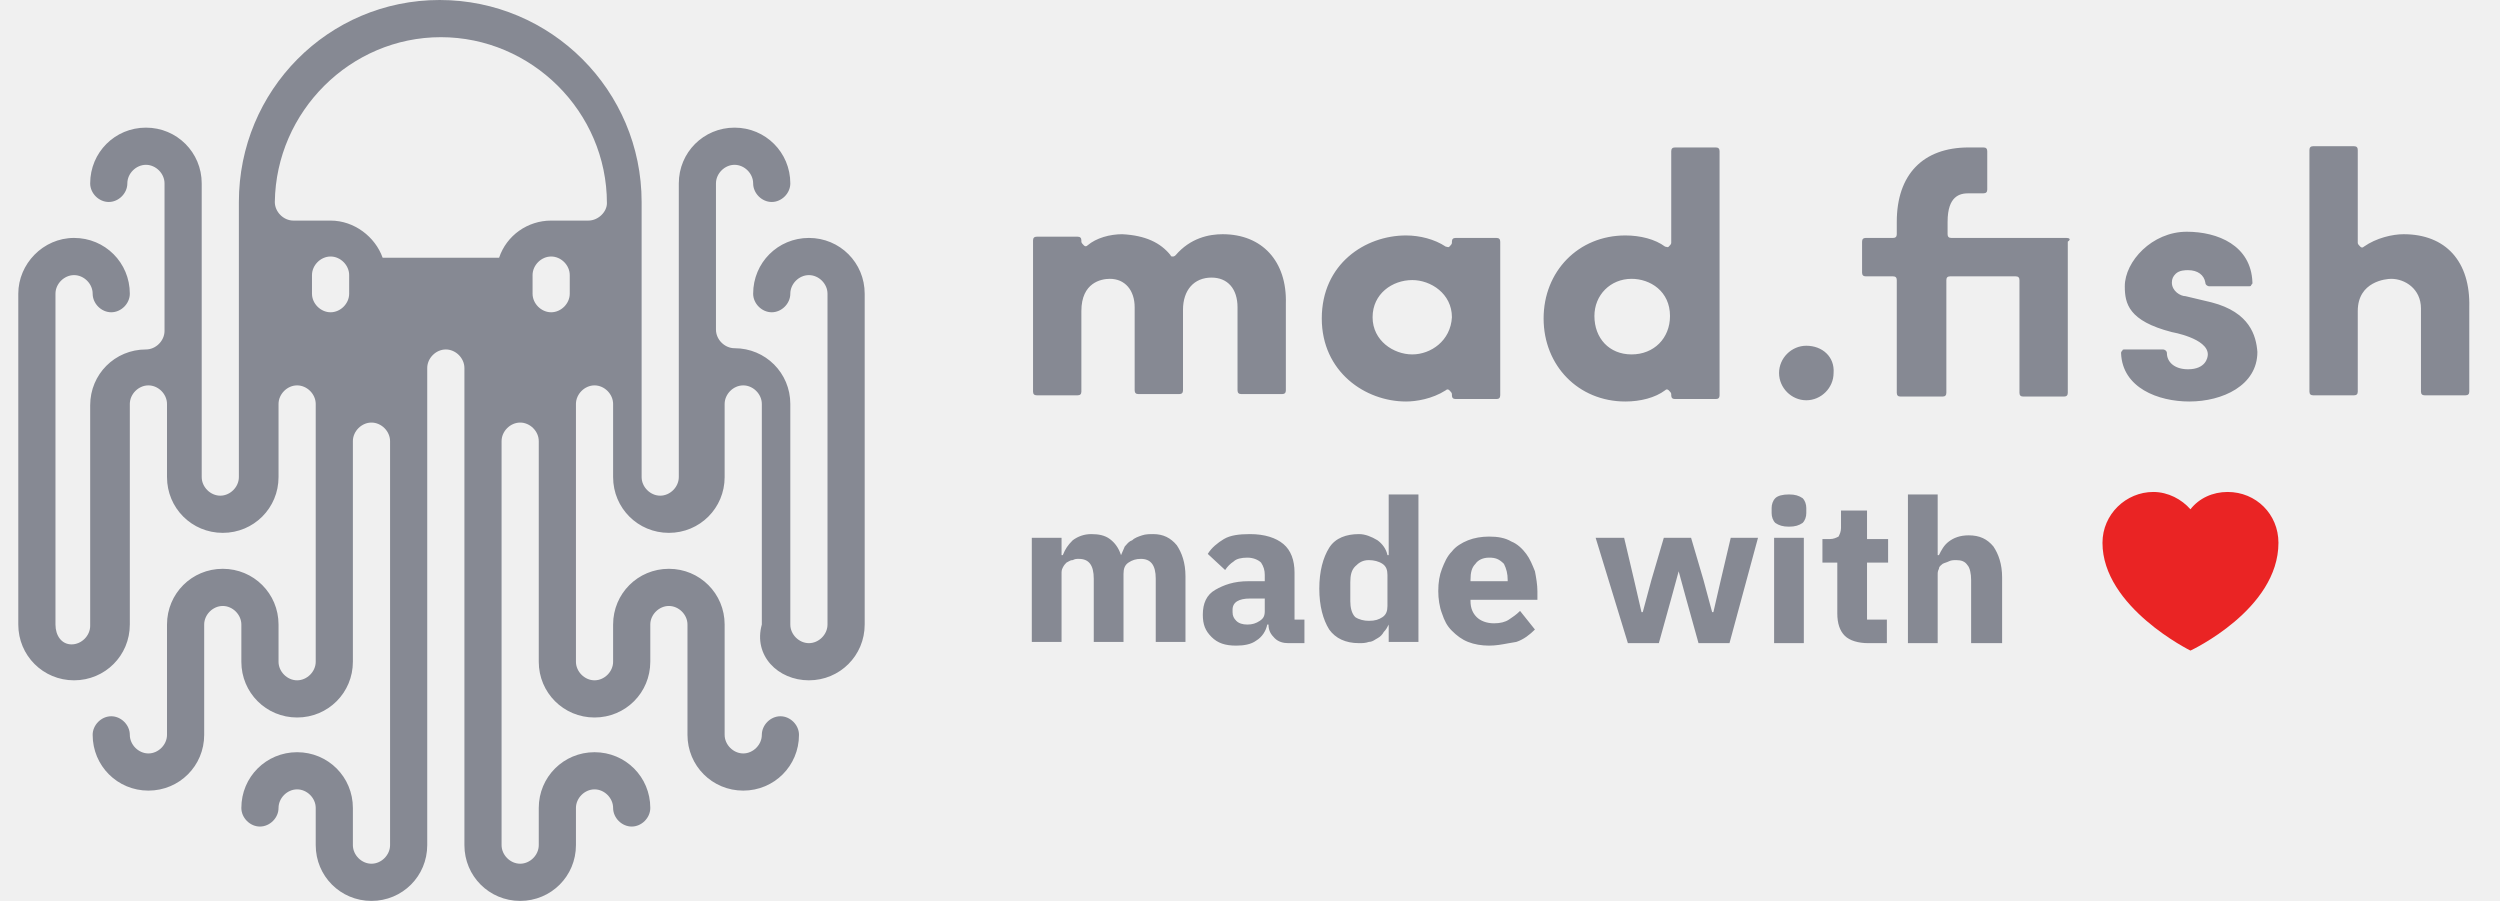
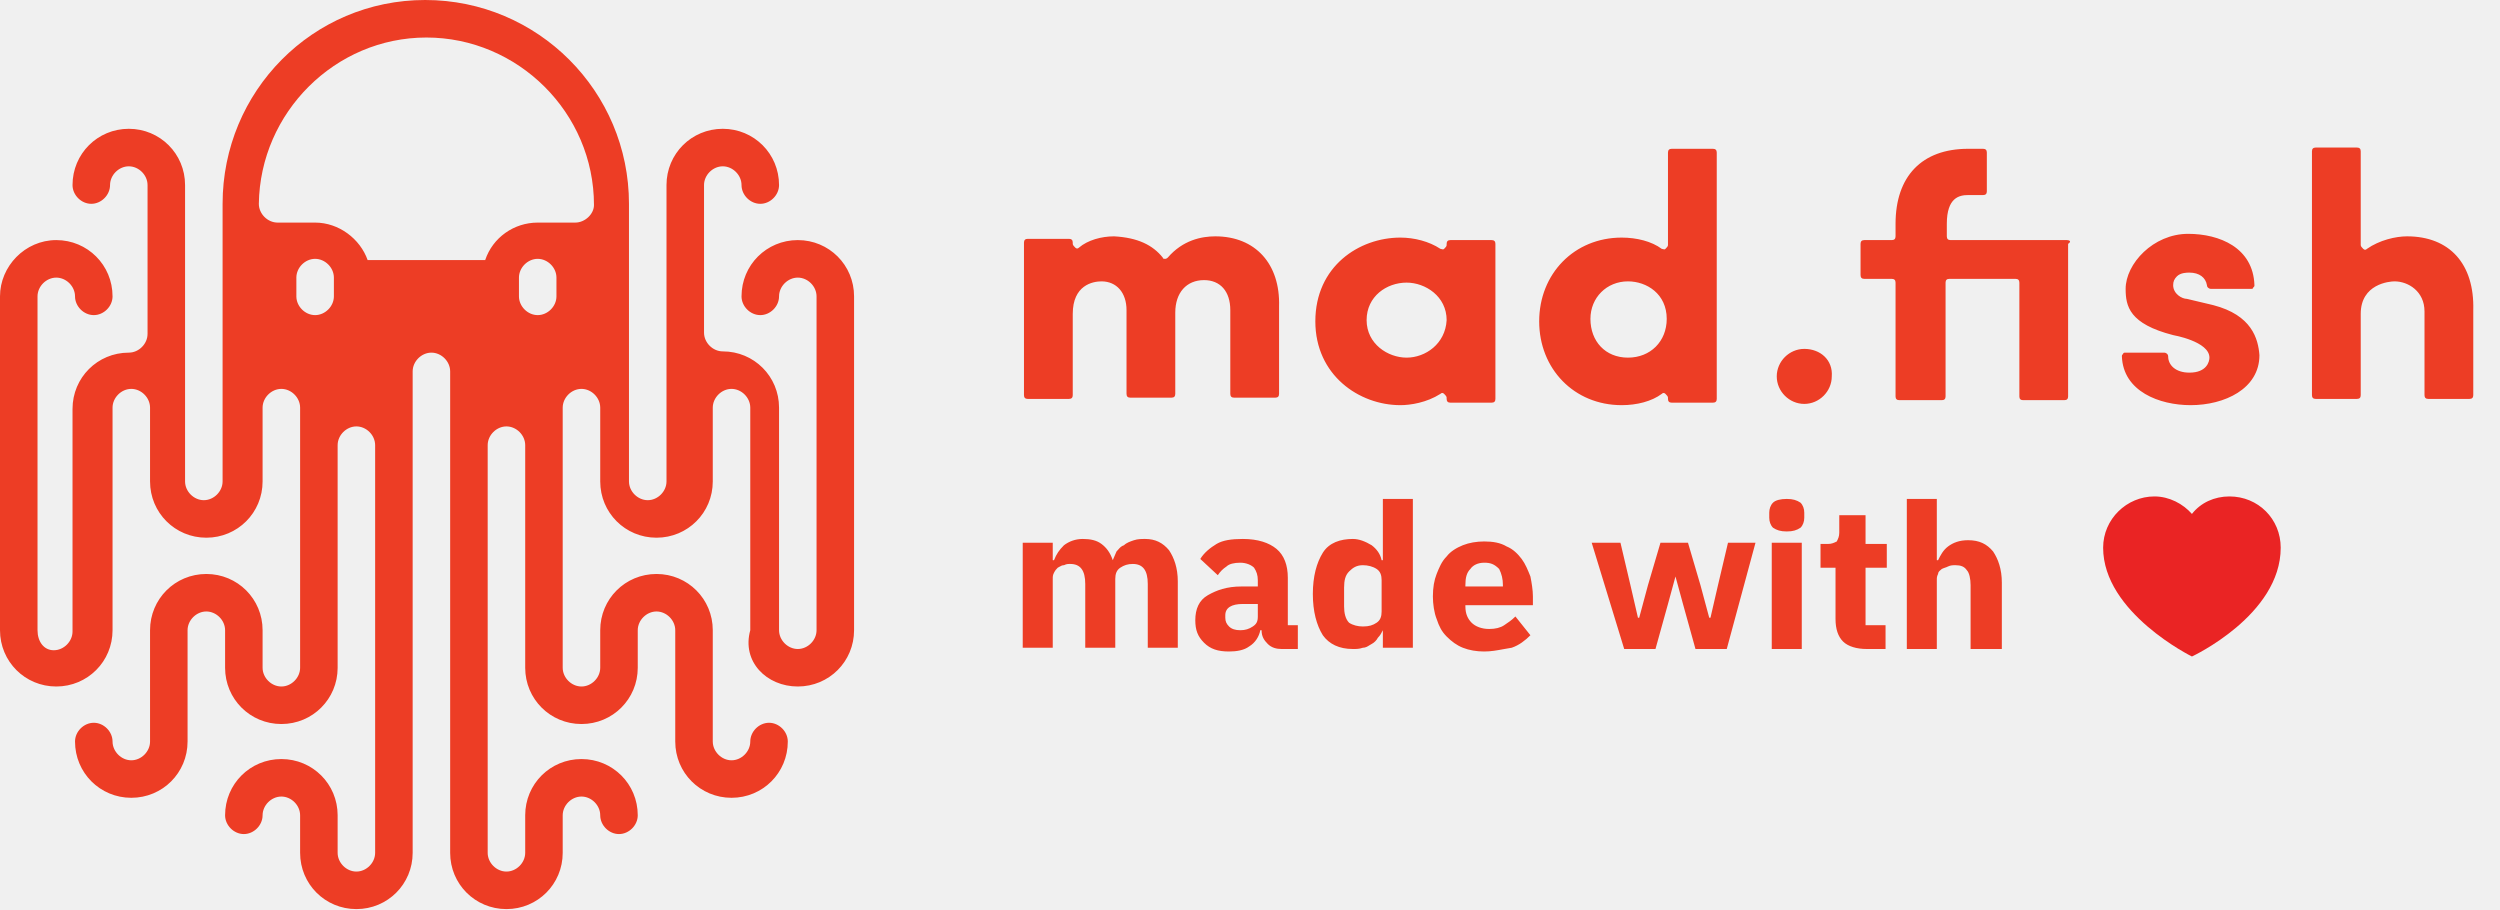
- <svg xmlns="http://www.w3.org/2000/svg" width="111" height="40" viewBox="0 0 111 40" fill="none">
-   <g clip-path="url(#clip0_4235_97601)" fill="#868993">
-     <path fill-rule="evenodd" clip-rule="evenodd" d="M38.392 27.73C38.392 29.106 37.291 30.206 35.916 30.206C34.54 30.206 33.44 29.106 33.825 27.73V17.937C33.825 17.497 33.44 17.111 33 17.111C32.559 17.111 32.174 17.497 32.174 17.937V21.183C32.174 22.558 31.074 23.659 29.698 23.659C28.323 23.659 27.222 22.558 27.222 21.183V17.937C27.222 17.497 26.837 17.111 26.397 17.111C25.957 17.111 25.572 17.497 25.572 17.937V19.587V29.381C25.572 29.821 25.957 30.206 26.397 30.206C26.837 30.206 27.222 29.821 27.222 29.381V27.73C27.222 26.355 28.323 25.255 29.698 25.255C31.074 25.255 32.174 26.355 32.174 27.73V32.627C32.174 33.067 32.559 33.453 33 33.453C33.44 33.453 33.825 33.067 33.825 32.627C33.825 32.187 34.21 31.802 34.65 31.802C35.09 31.802 35.475 32.187 35.475 32.627C35.475 34.003 34.375 35.103 33 35.103C31.624 35.103 30.524 34.003 30.524 32.627V27.73C30.524 27.29 30.139 26.905 29.698 26.905C29.258 26.905 28.873 27.29 28.873 27.73V29.381C28.873 30.756 27.773 31.857 26.397 31.857C25.022 31.857 23.921 30.756 23.921 29.381V19.587C23.921 19.147 23.536 18.762 23.096 18.762C22.656 18.762 22.27 19.147 22.27 19.587V37.524C22.27 37.964 22.656 38.349 23.096 38.349C23.536 38.349 23.921 37.964 23.921 37.524V35.873C23.921 34.498 25.022 33.398 26.397 33.398C27.773 33.398 28.873 34.498 28.873 35.873C28.873 36.314 28.488 36.699 28.048 36.699C27.608 36.699 27.222 36.314 27.222 35.873C27.222 35.433 26.837 35.048 26.397 35.048C25.957 35.048 25.572 35.433 25.572 35.873V37.524C25.572 38.9 24.471 40 23.096 40C21.72 40 20.62 38.9 20.62 37.524V19.587V16.341C20.62 15.901 20.235 15.516 19.795 15.516C19.355 15.516 18.969 15.901 18.969 16.341V19.587V37.524C18.969 38.9 17.869 40 16.493 40C15.118 40 14.018 38.9 14.018 37.524V35.873C14.018 35.433 13.632 35.048 13.192 35.048C12.752 35.048 12.367 35.433 12.367 35.873C12.367 36.314 11.982 36.699 11.541 36.699C11.101 36.699 10.716 36.314 10.716 35.873C10.716 34.498 11.817 33.398 13.192 33.398C14.568 33.398 15.668 34.498 15.668 35.873V37.524C15.668 37.964 16.053 38.349 16.493 38.349C16.933 38.349 17.319 37.964 17.319 37.524V19.587C17.319 19.147 16.933 18.762 16.493 18.762C16.053 18.762 15.668 19.147 15.668 19.587V29.381C15.668 30.756 14.568 31.857 13.192 31.857C11.817 31.857 10.716 30.756 10.716 29.381V27.73C10.716 27.29 10.331 26.905 9.891 26.905C9.451 26.905 9.066 27.29 9.066 27.73V32.627C9.066 34.003 7.965 35.103 6.59 35.103C5.214 35.103 4.114 34.003 4.114 32.627C4.114 32.187 4.499 31.802 4.939 31.802C5.379 31.802 5.764 32.187 5.764 32.627C5.764 33.067 6.149 33.453 6.59 33.453C7.03 33.453 7.415 33.067 7.415 32.627V27.73C7.415 26.355 8.515 25.255 9.891 25.255C11.266 25.255 12.367 26.355 12.367 27.73V29.381C12.367 29.821 12.752 30.206 13.192 30.206C13.632 30.206 14.018 29.821 14.018 29.381V19.587V17.937C14.018 17.497 13.632 17.111 13.192 17.111C12.752 17.111 12.367 17.497 12.367 17.937V21.183C12.367 22.558 11.266 23.659 9.891 23.659C8.515 23.659 7.415 22.558 7.415 21.183V17.937C7.415 17.497 7.03 17.111 6.59 17.111C6.149 17.111 5.764 17.497 5.764 17.937V27.73C5.764 29.106 4.664 30.206 3.288 30.206C1.913 30.206 0.812 29.106 0.812 27.73V13.04C0.812 11.719 1.913 10.564 3.288 10.564C4.664 10.564 5.764 11.664 5.764 13.04C5.764 13.48 5.379 13.865 4.939 13.865C4.499 13.865 4.114 13.48 4.114 13.04C4.114 12.6 3.729 12.215 3.288 12.215C2.848 12.215 2.463 12.6 2.463 13.04V27.73C2.463 28.226 2.738 28.611 3.178 28.611C3.619 28.611 4.004 28.226 4.004 27.785V17.992C4.004 16.616 5.104 15.516 6.48 15.516C6.92 15.516 7.305 15.131 7.305 14.691V8.143C7.305 7.703 6.92 7.318 6.48 7.318C6.039 7.318 5.654 7.703 5.654 8.143C5.654 8.583 5.269 8.968 4.829 8.968C4.389 8.968 4.004 8.583 4.004 8.143C4.004 6.768 5.104 5.667 6.48 5.667C7.855 5.667 8.956 6.768 8.956 8.143V17.937V21.183C8.956 21.623 9.341 22.008 9.781 22.008C10.221 22.008 10.606 21.623 10.606 21.183V17.937V8.968C10.606 4.017 14.568 0 19.52 0C24.471 0 28.488 4.017 28.488 8.968V17.937V21.183C28.488 21.623 28.873 22.008 29.313 22.008C29.753 22.008 30.139 21.623 30.139 21.183V17.937V8.143C30.139 6.768 31.239 5.667 32.614 5.667C33.99 5.667 35.09 6.768 35.09 8.143C35.09 8.583 34.705 8.968 34.265 8.968C33.825 8.968 33.44 8.583 33.44 8.143C33.44 7.703 33.055 7.318 32.614 7.318C32.174 7.318 31.789 7.703 31.789 8.143V14.636C31.789 15.076 32.174 15.461 32.614 15.461C33.99 15.461 35.09 16.561 35.09 17.937V27.73C35.09 28.171 35.475 28.556 35.916 28.556C36.356 28.556 36.741 28.171 36.741 27.73V13.04C36.741 12.6 36.356 12.215 35.916 12.215C35.475 12.215 35.09 12.6 35.09 13.04C35.09 13.48 34.705 13.865 34.265 13.865C33.825 13.865 33.44 13.48 33.44 13.04C33.44 11.664 34.54 10.564 35.916 10.564C37.291 10.564 38.392 11.664 38.392 13.04V27.73ZM14.678 13.865C15.118 13.865 15.503 13.48 15.503 13.04V12.215C15.503 11.774 15.118 11.389 14.678 11.389C14.238 11.389 13.852 11.774 13.852 12.215V13.04C13.852 13.48 14.238 13.865 14.678 13.865ZM24.471 13.865C24.912 13.865 25.297 13.48 25.297 13.04V12.215C25.297 11.774 24.912 11.389 24.471 11.389C24.031 11.389 23.646 11.774 23.646 12.215V13.04C23.646 13.48 24.031 13.865 24.471 13.865ZM24.471 9.794H26.122C26.562 9.794 26.947 9.409 26.947 9.023C26.947 4.952 23.591 1.651 19.575 1.651C15.558 1.651 12.257 4.952 12.202 8.968C12.202 9.409 12.587 9.794 13.027 9.794H14.678C15.723 9.794 16.658 10.509 16.989 11.444H22.16C22.491 10.454 23.426 9.794 24.471 9.794ZM106.72 10.399C106.225 10.399 105.51 10.564 104.96 10.949C104.905 11.004 104.85 11.004 104.795 10.949C104.74 10.894 104.685 10.839 104.685 10.784V6.658C104.685 6.547 104.63 6.492 104.52 6.492H102.704C102.594 6.492 102.539 6.547 102.539 6.658V17.387C102.539 17.497 102.594 17.552 102.704 17.552H104.52C104.63 17.552 104.685 17.497 104.685 17.387V13.81C104.685 12.49 105.95 12.38 106.17 12.38C106.775 12.38 107.491 12.82 107.491 13.7V17.387C107.491 17.497 107.546 17.552 107.656 17.552H109.471C109.581 17.552 109.636 17.497 109.636 17.387V13.645C109.691 11.609 108.591 10.399 106.72 10.399ZM76.184 6.547H74.368C74.258 6.547 74.203 6.602 74.203 6.713V10.784C74.203 10.839 74.148 10.894 74.093 10.949C74.056 10.986 74.02 10.974 73.983 10.961C73.965 10.955 73.946 10.949 73.928 10.949C73.488 10.619 72.828 10.454 72.167 10.454C70.077 10.454 68.536 12.05 68.536 14.14C68.536 16.231 70.077 17.827 72.167 17.827C72.828 17.827 73.488 17.662 73.928 17.331C73.983 17.276 74.038 17.276 74.093 17.331C74.148 17.387 74.203 17.442 74.203 17.497V17.552C74.203 17.662 74.258 17.717 74.368 17.717H76.184C76.294 17.717 76.349 17.662 76.349 17.552V6.713C76.349 6.602 76.294 6.547 76.184 6.547ZM72.442 15.736C71.452 15.736 70.792 15.021 70.792 14.03C70.792 13.095 71.507 12.38 72.442 12.38C73.268 12.38 74.148 12.93 74.148 14.03C74.148 15.021 73.433 15.736 72.442 15.736ZM52.195 11.334C52.855 10.564 53.68 10.399 54.286 10.399C56.046 10.399 57.147 11.609 57.092 13.48V17.331C57.092 17.442 57.037 17.497 56.927 17.497H55.111C55.001 17.497 54.946 17.442 54.946 17.331V13.645C54.946 12.82 54.506 12.325 53.791 12.325C53.02 12.325 52.525 12.875 52.525 13.755V17.331C52.525 17.442 52.47 17.497 52.36 17.497H50.544C50.434 17.497 50.379 17.442 50.379 17.331V13.645C50.379 12.875 49.939 12.38 49.279 12.38C48.894 12.38 48.013 12.545 48.013 13.81V17.387C48.013 17.497 47.958 17.552 47.848 17.552H46.033C45.922 17.552 45.867 17.497 45.867 17.387V10.674C45.867 10.564 45.922 10.509 46.033 10.509H47.848C47.958 10.509 48.013 10.564 48.013 10.674V10.729C48.013 10.784 48.068 10.839 48.123 10.894C48.178 10.949 48.233 10.949 48.288 10.894C48.674 10.564 49.279 10.399 49.829 10.399C50.874 10.454 51.535 10.784 51.975 11.334C51.975 11.389 52.03 11.389 52.085 11.389C52.085 11.389 52.14 11.389 52.195 11.334ZM64.63 10.564H66.445C66.555 10.564 66.61 10.619 66.61 10.729V17.552C66.61 17.662 66.555 17.717 66.445 17.717H64.63C64.519 17.717 64.465 17.662 64.465 17.552V17.497C64.465 17.442 64.409 17.387 64.355 17.331C64.299 17.276 64.244 17.276 64.189 17.331C63.584 17.717 62.869 17.827 62.429 17.827C60.613 17.827 58.687 16.506 58.687 14.14C58.687 11.719 60.613 10.454 62.429 10.454C63.034 10.454 63.694 10.619 64.189 10.949C64.208 10.949 64.226 10.955 64.244 10.961C64.281 10.974 64.318 10.986 64.355 10.949C64.409 10.894 64.465 10.839 64.465 10.784V10.729C64.465 10.619 64.519 10.564 64.63 10.564ZM60.943 14.085C60.943 15.131 61.879 15.736 62.704 15.736C63.529 15.736 64.409 15.131 64.465 14.085C64.465 13.04 63.529 12.435 62.704 12.435C61.824 12.435 60.943 13.04 60.943 14.085ZM78.99 16.561C78.99 15.901 79.54 15.351 80.2 15.351C80.916 15.351 81.466 15.846 81.411 16.561C81.411 17.221 80.861 17.772 80.2 17.772C79.54 17.772 78.99 17.221 78.99 16.561ZM91.755 10.564H86.638C86.528 10.564 86.473 10.509 86.473 10.399V9.849C86.473 8.693 87.023 8.583 87.408 8.583H88.068C88.178 8.583 88.234 8.528 88.234 8.418V6.713C88.234 6.602 88.178 6.547 88.068 6.547H87.408C85.372 6.547 84.217 7.758 84.217 9.849V10.399C84.217 10.509 84.162 10.564 84.052 10.564H82.841C82.731 10.564 82.676 10.619 82.676 10.729V12.105C82.676 12.215 82.731 12.27 82.841 12.27H84.052C84.162 12.27 84.217 12.325 84.217 12.435V17.442C84.217 17.552 84.272 17.607 84.382 17.607H86.253C86.363 17.607 86.418 17.552 86.418 17.442V12.435C86.418 12.325 86.473 12.27 86.583 12.27H89.499C89.609 12.27 89.664 12.325 89.664 12.435V17.442C89.664 17.552 89.719 17.607 89.829 17.607H91.645C91.755 17.607 91.81 17.552 91.81 17.442V10.729C91.975 10.619 91.865 10.564 91.755 10.564ZM97.037 13.15L98.192 13.425C99.898 13.865 100.173 14.911 100.228 15.626C100.228 17.111 98.687 17.827 97.202 17.827C95.826 17.827 94.231 17.221 94.176 15.681C94.176 15.658 94.176 15.644 94.18 15.632C94.186 15.616 94.199 15.602 94.231 15.571C94.231 15.516 94.286 15.516 94.341 15.516H96.046C96.101 15.516 96.211 15.571 96.211 15.681C96.211 16.066 96.541 16.396 97.147 16.396C97.917 16.396 98.027 15.901 98.027 15.736C98.027 15.021 96.431 14.745 96.431 14.745C94.506 14.25 94.341 13.48 94.341 12.71C94.341 11.609 95.551 10.289 97.092 10.289C98.467 10.289 99.953 10.894 100.008 12.545C100.008 12.6 100.008 12.6 99.953 12.655C99.953 12.71 99.898 12.71 99.843 12.71H98.082C98.027 12.71 97.917 12.655 97.917 12.545C97.862 12.215 97.587 11.995 97.147 11.995C97.037 11.995 96.762 11.995 96.597 12.159C96.487 12.27 96.431 12.38 96.431 12.545C96.431 12.93 96.817 13.15 97.037 13.15ZM45.812 23.879V28.501H47.133V25.475C47.133 25.364 47.133 25.309 47.188 25.2C47.243 25.089 47.298 25.034 47.353 24.979C47.383 24.965 47.408 24.95 47.432 24.936L47.432 24.936C47.497 24.899 47.548 24.869 47.628 24.869C47.738 24.814 47.793 24.814 47.903 24.814C48.343 24.814 48.563 25.089 48.563 25.695V28.501H49.884V25.475C49.884 25.255 49.939 25.089 50.104 24.979C50.269 24.869 50.434 24.814 50.654 24.814C51.094 24.814 51.315 25.089 51.315 25.695V28.501H52.635V25.585C52.635 24.979 52.47 24.539 52.25 24.209C51.975 23.879 51.645 23.714 51.205 23.714C51.039 23.714 50.874 23.714 50.709 23.769C50.544 23.824 50.379 23.879 50.269 23.989C50.147 24.03 50.085 24.101 50.016 24.18C49.992 24.207 49.968 24.236 49.939 24.264C49.912 24.319 49.884 24.388 49.857 24.457L49.856 24.457C49.829 24.526 49.801 24.594 49.774 24.649C49.664 24.319 49.499 24.099 49.279 23.934C49.059 23.769 48.784 23.714 48.453 23.714C48.123 23.714 47.848 23.824 47.628 23.989C47.408 24.209 47.298 24.374 47.188 24.649H47.133V23.879H45.812ZM57.202 28.556C56.982 28.556 56.762 28.501 56.596 28.336C56.431 28.171 56.321 28.006 56.321 27.73H56.266C56.211 28.006 56.046 28.281 55.771 28.446C55.551 28.611 55.221 28.666 54.891 28.666C54.396 28.666 54.066 28.556 53.791 28.281C53.515 28.006 53.405 27.73 53.405 27.29C53.405 26.795 53.57 26.41 53.956 26.19C54.341 25.97 54.781 25.805 55.441 25.805H56.156V25.53C56.156 25.309 56.101 25.145 55.991 24.979C55.881 24.869 55.661 24.759 55.386 24.759C55.111 24.759 54.891 24.814 54.781 24.924C54.616 25.034 54.506 25.145 54.396 25.309L53.625 24.594C53.791 24.319 54.066 24.099 54.341 23.934C54.616 23.769 55.001 23.714 55.496 23.714C56.156 23.714 56.652 23.879 56.982 24.154C57.312 24.429 57.477 24.869 57.477 25.42V27.51H57.917V28.556H57.202ZM55.386 27.73C55.606 27.73 55.771 27.675 55.936 27.565C56.101 27.455 56.156 27.345 56.156 27.125V26.575H55.496C55.001 26.575 54.726 26.74 54.726 27.07V27.18C54.726 27.345 54.781 27.455 54.891 27.565C55.001 27.675 55.166 27.73 55.386 27.73ZM61.438 28.061C61.548 27.951 61.603 27.84 61.658 27.73V28.501H62.979V21.953H61.658V24.649H61.603C61.548 24.374 61.383 24.154 61.163 23.989C60.888 23.824 60.613 23.714 60.338 23.714C59.788 23.714 59.293 23.879 59.017 24.319C58.742 24.759 58.577 25.365 58.577 26.135C58.577 26.905 58.742 27.51 59.017 27.951C59.293 28.336 59.733 28.556 60.338 28.556C60.503 28.556 60.613 28.556 60.778 28.501C60.898 28.501 60.989 28.443 61.071 28.39L61.071 28.39C61.103 28.37 61.133 28.351 61.163 28.336C61.273 28.281 61.383 28.171 61.438 28.061ZM61.383 27.4C61.218 27.51 61.053 27.565 60.778 27.565C60.558 27.565 60.338 27.51 60.173 27.4C60.008 27.235 59.953 26.96 59.953 26.685V25.86C59.953 25.53 60.008 25.309 60.173 25.145C60.338 24.979 60.503 24.869 60.778 24.869C60.998 24.869 61.218 24.924 61.383 25.034C61.548 25.145 61.603 25.309 61.603 25.53V26.905C61.603 27.125 61.548 27.29 61.383 27.4ZM66.115 28.666C65.785 28.666 65.455 28.611 65.18 28.501C64.905 28.391 64.685 28.226 64.465 28.006C64.244 27.785 64.134 27.565 64.024 27.235C63.914 26.96 63.859 26.575 63.859 26.245C63.859 25.86 63.914 25.53 64.024 25.255C64.134 24.979 64.244 24.704 64.465 24.484C64.63 24.264 64.905 24.099 65.18 23.989C65.455 23.879 65.785 23.824 66.115 23.824C66.5 23.824 66.83 23.879 67.106 24.044C67.381 24.154 67.601 24.374 67.766 24.594C67.931 24.814 68.041 25.089 68.151 25.364L68.151 25.364C68.206 25.64 68.261 25.97 68.261 26.245V26.63H65.29V26.685C65.29 27.015 65.4 27.235 65.565 27.4C65.73 27.565 66.005 27.675 66.335 27.675C66.61 27.675 66.83 27.62 66.996 27.51C67.161 27.4 67.326 27.29 67.491 27.125L68.151 27.951C67.931 28.171 67.656 28.391 67.326 28.501C67.205 28.518 67.084 28.541 66.961 28.564C66.693 28.614 66.417 28.666 66.115 28.666ZM66.115 24.759C65.84 24.759 65.62 24.869 65.51 25.034C65.345 25.199 65.29 25.419 65.29 25.75V25.805H66.941V25.75C66.941 25.474 66.885 25.255 66.775 25.034C66.555 24.814 66.39 24.759 66.115 24.759ZM72.112 23.879H70.847L72.278 28.556H73.653L74.203 26.575L74.533 25.365L74.863 26.575L75.414 28.556H76.789L78.055 23.879H76.844L76.404 25.75L76.074 27.18H76.019L75.634 25.75L75.084 23.879H73.873L73.323 25.75L72.938 27.18H72.883L72.553 25.75L72.112 23.879ZM79.43 23.384C79.155 23.384 78.99 23.329 78.825 23.219C78.715 23.109 78.66 22.944 78.66 22.779V22.558C78.66 22.393 78.715 22.228 78.825 22.118C78.935 22.008 79.155 21.953 79.43 21.953C79.705 21.953 79.87 22.008 80.035 22.118C80.145 22.228 80.2 22.393 80.2 22.558V22.779C80.2 22.944 80.145 23.109 80.035 23.219C79.87 23.329 79.705 23.384 79.43 23.384ZM80.09 23.879V28.556H78.77V23.879H80.09ZM81.906 28.226C82.126 28.446 82.511 28.556 82.951 28.556H83.777V27.51H82.896V24.979H83.832V23.934H82.896V22.669H81.741V23.439C81.741 23.604 81.686 23.714 81.631 23.824C81.521 23.879 81.411 23.934 81.246 23.934H80.916V24.979H81.576V27.235C81.576 27.675 81.686 28.006 81.906 28.226ZM84.712 21.953H86.033V24.649H86.088C86.198 24.429 86.308 24.209 86.528 24.044C86.748 23.879 87.023 23.769 87.408 23.769C87.903 23.769 88.233 23.934 88.508 24.264C88.729 24.594 88.894 25.034 88.894 25.64V28.556H87.518V25.75C87.518 25.475 87.463 25.2 87.353 25.09C87.243 24.924 87.078 24.869 86.858 24.869C86.748 24.869 86.638 24.869 86.528 24.924C86.473 24.952 86.431 24.966 86.39 24.979L86.39 24.979C86.349 24.993 86.308 25.007 86.253 25.034C86.24 25.047 86.224 25.06 86.207 25.074C86.152 25.119 86.088 25.171 86.088 25.255C86.033 25.364 86.033 25.42 86.033 25.53V28.556H84.712V21.953Z" fill="#868993" />
-     <path d="M98.907 21.843C98.246 21.843 97.641 22.118 97.256 22.613C96.871 22.173 96.266 21.843 95.606 21.843C94.395 21.843 93.35 22.834 93.35 24.099C93.35 26.96 97.256 28.886 97.256 28.886C97.256 28.886 101.163 27.07 101.163 24.099C101.163 22.834 100.172 21.843 98.907 21.843Z" fill="#EA2424" />
-   </g>
-   <defs>
-     <clipPath id="clip0_4235_97601">
-       <rect width="109.375" height="40" fill="white" transform="translate(0.8125)" />
-     </clipPath>
-   </defs>
+ <svg xmlns="http://www.w3.org/2000/svg" width="110" height="40" viewBox="0 0 110 40" fill="none">
+   <path fill-rule="evenodd" clip-rule="evenodd" d="M37.579 27.73C37.579 29.106 36.479 30.206 35.103 30.206C33.728 30.206 32.627 29.106 33.012 27.73V17.937C33.012 17.497 32.627 17.111 32.187 17.111C31.747 17.111 31.362 17.497 31.362 17.937V21.183C31.362 22.558 30.261 23.659 28.886 23.659C27.51 23.659 26.41 22.558 26.41 21.183V17.937C26.41 17.497 26.025 17.111 25.585 17.111C25.144 17.111 24.759 17.497 24.759 17.937V19.587V29.381C24.759 29.821 25.144 30.206 25.585 30.206C26.025 30.206 26.41 29.821 26.41 29.381V27.73C26.41 26.355 27.51 25.255 28.886 25.255C30.261 25.255 31.362 26.355 31.362 27.73V32.627C31.362 33.067 31.747 33.453 32.187 33.453C32.627 33.453 33.012 33.067 33.012 32.627C33.012 32.187 33.398 31.802 33.838 31.802C34.278 31.802 34.663 32.187 34.663 32.627C34.663 34.003 33.563 35.103 32.187 35.103C30.812 35.103 29.711 34.003 29.711 32.627V27.73C29.711 27.29 29.326 26.905 28.886 26.905C28.446 26.905 28.061 27.29 28.061 27.73V29.381C28.061 30.756 26.96 31.857 25.585 31.857C24.209 31.857 23.109 30.756 23.109 29.381V19.587C23.109 19.147 22.724 18.762 22.283 18.762C21.843 18.762 21.458 19.147 21.458 19.587V37.524C21.458 37.964 21.843 38.349 22.283 38.349C22.724 38.349 23.109 37.964 23.109 37.524V35.873C23.109 34.498 24.209 33.398 25.585 33.398C26.96 33.398 28.061 34.498 28.061 35.873C28.061 36.314 27.675 36.699 27.235 36.699C26.795 36.699 26.41 36.314 26.41 35.873C26.41 35.433 26.025 35.048 25.585 35.048C25.144 35.048 24.759 35.433 24.759 35.873V37.524C24.759 38.9 23.659 40 22.283 40C20.908 40 19.807 38.9 19.807 37.524V19.587V16.341C19.807 15.901 19.422 15.516 18.982 15.516C18.542 15.516 18.157 15.901 18.157 16.341V19.587V37.524C18.157 38.9 17.056 40 15.681 40C14.305 40 13.205 38.9 13.205 37.524V35.873C13.205 35.433 12.82 35.048 12.38 35.048C11.94 35.048 11.554 35.433 11.554 35.873C11.554 36.314 11.169 36.699 10.729 36.699C10.289 36.699 9.904 36.314 9.904 35.873C9.904 34.498 11.004 33.398 12.38 33.398C13.755 33.398 14.856 34.498 14.856 35.873V37.524C14.856 37.964 15.241 38.349 15.681 38.349C16.121 38.349 16.506 37.964 16.506 37.524V19.587C16.506 19.147 16.121 18.762 15.681 18.762C15.241 18.762 14.856 19.147 14.856 19.587V29.381C14.856 30.756 13.755 31.857 12.38 31.857C11.004 31.857 9.904 30.756 9.904 29.381V27.73C9.904 27.29 9.519 26.905 9.078 26.905C8.638 26.905 8.253 27.29 8.253 27.73V32.627C8.253 34.003 7.153 35.103 5.777 35.103C4.402 35.103 3.301 34.003 3.301 32.627C3.301 32.187 3.686 31.802 4.127 31.802C4.567 31.802 4.952 32.187 4.952 32.627C4.952 33.067 5.337 33.453 5.777 33.453C6.217 33.453 6.602 33.067 6.602 32.627V27.73C6.602 26.355 7.703 25.255 9.078 25.255C10.454 25.255 11.554 26.355 11.554 27.73V29.381C11.554 29.821 11.94 30.206 12.38 30.206C12.82 30.206 13.205 29.821 13.205 29.381V19.587V17.937C13.205 17.497 12.82 17.111 12.38 17.111C11.94 17.111 11.554 17.497 11.554 17.937V21.183C11.554 22.558 10.454 23.659 9.078 23.659C7.703 23.659 6.602 22.558 6.602 21.183V17.937C6.602 17.497 6.217 17.111 5.777 17.111C5.337 17.111 4.952 17.497 4.952 17.937V27.73C4.952 29.106 3.851 30.206 2.476 30.206C1.1 30.206 0 29.106 0 27.73V13.04C0 11.719 1.1 10.564 2.476 10.564C3.851 10.564 4.952 11.664 4.952 13.04C4.952 13.48 4.567 13.865 4.127 13.865C3.686 13.865 3.301 13.48 3.301 13.04C3.301 12.6 2.916 12.215 2.476 12.215C2.036 12.215 1.651 12.6 1.651 13.04V27.73C1.651 28.226 1.926 28.611 2.366 28.611C2.806 28.611 3.191 28.226 3.191 27.785V17.992C3.191 16.616 4.292 15.516 5.667 15.516C6.107 15.516 6.492 15.131 6.492 14.691V8.143C6.492 7.703 6.107 7.318 5.667 7.318C5.227 7.318 4.842 7.703 4.842 8.143C4.842 8.583 4.457 8.968 4.017 8.968C3.576 8.968 3.191 8.583 3.191 8.143C3.191 6.768 4.292 5.667 5.667 5.667C7.043 5.667 8.143 6.768 8.143 8.143V17.937V21.183C8.143 21.623 8.528 22.008 8.968 22.008C9.409 22.008 9.794 21.623 9.794 21.183V17.937V8.968C9.794 4.017 13.755 0 18.707 0C23.659 0 27.675 4.017 27.675 8.968V17.937V21.183C27.675 21.623 28.061 22.008 28.501 22.008C28.941 22.008 29.326 21.623 29.326 21.183V17.937V8.143C29.326 6.768 30.426 5.667 31.802 5.667C33.177 5.667 34.278 6.768 34.278 8.143C34.278 8.583 33.893 8.968 33.453 8.968C33.012 8.968 32.627 8.583 32.627 8.143C32.627 7.703 32.242 7.318 31.802 7.318C31.362 7.318 30.977 7.703 30.977 8.143V14.636C30.977 15.076 31.362 15.461 31.802 15.461C33.177 15.461 34.278 16.561 34.278 17.937V27.73C34.278 28.171 34.663 28.556 35.103 28.556C35.543 28.556 35.928 28.171 35.928 27.73V13.04C35.928 12.6 35.543 12.215 35.103 12.215C34.663 12.215 34.278 12.6 34.278 13.04C34.278 13.48 33.893 13.865 33.453 13.865C33.012 13.865 32.627 13.48 32.627 13.04C32.627 11.664 33.728 10.564 35.103 10.564C36.479 10.564 37.579 11.664 37.579 13.04V27.73ZM13.865 13.865C14.305 13.865 14.691 13.48 14.691 13.04V12.215C14.691 11.774 14.305 11.389 13.865 11.389C13.425 11.389 13.04 11.774 13.04 12.215V13.04C13.04 13.48 13.425 13.865 13.865 13.865ZM23.659 13.865C24.099 13.865 24.484 13.48 24.484 13.04V12.215C24.484 11.774 24.099 11.389 23.659 11.389C23.219 11.389 22.834 11.774 22.834 12.215V13.04C22.834 13.48 23.219 13.865 23.659 13.865ZM23.659 9.794H25.309C25.75 9.794 26.135 9.409 26.135 9.023C26.135 4.952 22.779 1.651 18.762 1.651C14.745 1.651 11.444 4.952 11.389 8.968C11.389 9.409 11.774 9.794 12.215 9.794H13.865C14.911 9.794 15.846 10.509 16.176 11.444H21.348C21.678 10.454 22.613 9.794 23.659 9.794ZM105.908 10.399C105.413 10.399 104.697 10.564 104.147 10.949C104.092 11.004 104.037 11.004 103.982 10.949C103.927 10.894 103.872 10.839 103.872 10.784V6.658C103.872 6.547 103.817 6.492 103.707 6.492H101.891C101.781 6.492 101.726 6.547 101.726 6.658V17.387C101.726 17.497 101.781 17.552 101.891 17.552H103.707C103.817 17.552 103.872 17.497 103.872 17.387V13.81C103.872 12.49 105.138 12.38 105.358 12.38C105.963 12.38 106.678 12.82 106.678 13.7V17.387C106.678 17.497 106.733 17.552 106.843 17.552H108.659C108.769 17.552 108.824 17.497 108.824 17.387V13.645C108.879 11.609 107.779 10.399 105.908 10.399ZM75.371 6.547H73.556C73.446 6.547 73.391 6.602 73.391 6.713V10.784C73.391 10.839 73.336 10.894 73.281 10.949C73.244 10.986 73.207 10.974 73.171 10.961C73.152 10.955 73.134 10.949 73.116 10.949C72.675 10.619 72.015 10.454 71.355 10.454C69.264 10.454 67.724 12.05 67.724 14.14C67.724 16.231 69.264 17.827 71.355 17.827C72.015 17.827 72.675 17.662 73.116 17.331C73.171 17.276 73.226 17.276 73.281 17.331C73.336 17.387 73.391 17.442 73.391 17.497V17.552C73.391 17.662 73.446 17.717 73.556 17.717H75.371C75.481 17.717 75.537 17.662 75.537 17.552V6.713C75.537 6.602 75.481 6.547 75.371 6.547ZM71.63 15.736C70.64 15.736 69.979 15.021 69.979 14.03C69.979 13.095 70.695 12.38 71.63 12.38C72.455 12.38 73.336 12.93 73.336 14.03C73.336 15.021 72.62 15.736 71.63 15.736ZM51.382 11.334C52.043 10.564 52.868 10.399 53.473 10.399C55.234 10.399 56.334 11.609 56.279 13.48V17.331C56.279 17.442 56.224 17.497 56.114 17.497H54.298C54.188 17.497 54.133 17.442 54.133 17.331V13.645C54.133 12.82 53.693 12.325 52.978 12.325C52.208 12.325 51.712 12.875 51.712 13.755V17.331C51.712 17.442 51.657 17.497 51.547 17.497H49.732C49.622 17.497 49.567 17.442 49.567 17.331V13.645C49.567 12.875 49.127 12.38 48.466 12.38C48.081 12.38 47.201 12.545 47.201 13.81V17.387C47.201 17.497 47.146 17.552 47.036 17.552H45.22C45.11 17.552 45.055 17.497 45.055 17.387V10.674C45.055 10.564 45.11 10.509 45.22 10.509H47.036C47.146 10.509 47.201 10.564 47.201 10.674V10.729C47.201 10.784 47.256 10.839 47.311 10.894C47.366 10.949 47.421 10.949 47.476 10.894C47.861 10.564 48.466 10.399 49.017 10.399C50.062 10.454 50.722 10.784 51.162 11.334C51.162 11.389 51.217 11.389 51.272 11.389C51.272 11.389 51.327 11.389 51.382 11.334ZM63.817 10.564H65.633C65.743 10.564 65.798 10.619 65.798 10.729V17.552C65.798 17.662 65.743 17.717 65.633 17.717H63.817C63.707 17.717 63.652 17.662 63.652 17.552V17.497C63.652 17.442 63.597 17.387 63.542 17.331C63.487 17.276 63.432 17.276 63.377 17.331C62.772 17.717 62.056 17.827 61.616 17.827C59.801 17.827 57.875 16.506 57.875 14.14C57.875 11.719 59.801 10.454 61.616 10.454C62.221 10.454 62.882 10.619 63.377 10.949C63.395 10.949 63.414 10.955 63.432 10.961C63.469 10.974 63.505 10.986 63.542 10.949C63.597 10.894 63.652 10.839 63.652 10.784V10.729C63.652 10.619 63.707 10.564 63.817 10.564ZM60.131 14.085C60.131 15.131 61.066 15.736 61.891 15.736C62.717 15.736 63.597 15.131 63.652 14.085C63.652 13.04 62.717 12.435 61.891 12.435C61.011 12.435 60.131 13.04 60.131 14.085ZM78.177 16.561C78.177 15.901 78.728 15.351 79.388 15.351C80.103 15.351 80.653 15.846 80.598 16.561C80.598 17.221 80.048 17.772 79.388 17.772C78.728 17.772 78.177 17.221 78.177 16.561ZM90.942 10.564H85.825C85.715 10.564 85.66 10.509 85.66 10.399V9.849C85.66 8.693 86.21 8.583 86.596 8.583H87.256C87.366 8.583 87.421 8.528 87.421 8.418V6.713C87.421 6.602 87.366 6.547 87.256 6.547H86.596C84.56 6.547 83.404 7.758 83.404 9.849V10.399C83.404 10.509 83.349 10.564 83.239 10.564H82.029C81.919 10.564 81.864 10.619 81.864 10.729V12.105C81.864 12.215 81.919 12.27 82.029 12.27H83.239C83.349 12.27 83.404 12.325 83.404 12.435V17.442C83.404 17.552 83.46 17.607 83.57 17.607H85.44C85.55 17.607 85.605 17.552 85.605 17.442V12.435C85.605 12.325 85.66 12.27 85.77 12.27H88.686C88.796 12.27 88.852 12.325 88.852 12.435V17.442C88.852 17.552 88.906 17.607 89.016 17.607H90.832C90.942 17.607 90.997 17.552 90.997 17.442V10.729C91.162 10.619 91.052 10.564 90.942 10.564ZM96.224 13.15L97.38 13.425C99.085 13.865 99.36 14.911 99.415 15.626C99.415 17.111 97.875 17.827 96.389 17.827C95.014 17.827 93.418 17.221 93.363 15.681C93.363 15.658 93.363 15.644 93.367 15.632C93.373 15.616 93.386 15.602 93.418 15.571C93.418 15.516 93.473 15.516 93.528 15.516H95.234C95.289 15.516 95.399 15.571 95.399 15.681C95.399 16.066 95.729 16.396 96.334 16.396C97.105 16.396 97.215 15.901 97.215 15.736C97.215 15.021 95.619 14.745 95.619 14.745C93.693 14.25 93.528 13.48 93.528 12.71C93.528 11.609 94.739 10.289 96.279 10.289C97.655 10.289 99.14 10.894 99.195 12.545C99.195 12.6 99.195 12.6 99.14 12.655C99.14 12.71 99.085 12.71 99.03 12.71H97.27C97.215 12.71 97.105 12.655 97.105 12.545C97.049 12.215 96.774 11.995 96.334 11.995C96.224 11.995 95.949 11.995 95.784 12.159C95.674 12.27 95.619 12.38 95.619 12.545C95.619 12.93 96.004 13.15 96.224 13.15ZM45 23.879V28.501H46.321V25.475C46.321 25.364 46.321 25.309 46.376 25.2C46.431 25.089 46.486 25.034 46.541 24.979C46.57 24.965 46.596 24.95 46.619 24.936L46.619 24.936C46.684 24.899 46.735 24.869 46.816 24.869C46.926 24.814 46.981 24.814 47.091 24.814C47.531 24.814 47.751 25.089 47.751 25.695V28.501H49.072V25.475C49.072 25.255 49.127 25.089 49.292 24.979C49.457 24.869 49.622 24.814 49.842 24.814C50.282 24.814 50.502 25.089 50.502 25.695V28.501H51.823V25.585C51.823 24.979 51.657 24.539 51.437 24.209C51.162 23.879 50.832 23.714 50.392 23.714C50.227 23.714 50.062 23.714 49.897 23.769C49.732 23.824 49.567 23.879 49.457 23.989C49.334 24.03 49.272 24.101 49.204 24.18C49.18 24.207 49.155 24.236 49.127 24.264C49.099 24.319 49.072 24.388 49.044 24.457L49.044 24.457C49.017 24.526 48.989 24.594 48.962 24.649C48.851 24.319 48.686 24.099 48.466 23.934C48.246 23.769 47.971 23.714 47.641 23.714C47.311 23.714 47.036 23.824 46.816 23.989C46.596 24.209 46.486 24.374 46.376 24.649H46.321V23.879H45ZM56.389 28.556C56.169 28.556 55.949 28.501 55.784 28.336C55.619 28.171 55.509 28.006 55.509 27.73H55.454C55.399 28.006 55.234 28.281 54.959 28.446C54.739 28.611 54.408 28.666 54.078 28.666C53.583 28.666 53.253 28.556 52.978 28.281C52.703 28.006 52.593 27.73 52.593 27.29C52.593 26.795 52.758 26.41 53.143 26.19C53.528 25.97 53.968 25.805 54.629 25.805H55.344V25.53C55.344 25.309 55.289 25.145 55.179 24.979C55.069 24.869 54.849 24.759 54.574 24.759C54.298 24.759 54.078 24.814 53.968 24.924C53.803 25.034 53.693 25.145 53.583 25.309L52.813 24.594C52.978 24.319 53.253 24.099 53.528 23.934C53.803 23.769 54.188 23.714 54.684 23.714C55.344 23.714 55.839 23.879 56.169 24.154C56.499 24.429 56.664 24.869 56.664 25.42V27.51H57.105V28.556H56.389ZM54.574 27.73C54.794 27.73 54.959 27.675 55.124 27.565C55.289 27.455 55.344 27.345 55.344 27.125V26.575H54.684C54.188 26.575 53.913 26.74 53.913 27.07V27.18C53.913 27.345 53.968 27.455 54.078 27.565C54.188 27.675 54.353 27.73 54.574 27.73ZM60.626 28.061C60.736 27.951 60.791 27.84 60.846 27.73V28.501H62.166V21.953H60.846V24.649H60.791C60.736 24.374 60.571 24.154 60.351 23.989C60.076 23.824 59.801 23.714 59.526 23.714C58.975 23.714 58.48 23.879 58.205 24.319C57.93 24.759 57.765 25.365 57.765 26.135C57.765 26.905 57.93 27.51 58.205 27.951C58.48 28.336 58.92 28.556 59.526 28.556C59.691 28.556 59.801 28.556 59.966 28.501C60.085 28.501 60.176 28.443 60.259 28.39L60.259 28.39C60.29 28.37 60.321 28.351 60.351 28.336C60.461 28.281 60.571 28.171 60.626 28.061ZM60.571 27.4C60.406 27.51 60.241 27.565 59.966 27.565C59.746 27.565 59.526 27.51 59.36 27.4C59.195 27.235 59.14 26.96 59.14 26.685V25.86C59.14 25.53 59.195 25.309 59.36 25.145C59.526 24.979 59.691 24.869 59.966 24.869C60.186 24.869 60.406 24.924 60.571 25.034C60.736 25.145 60.791 25.309 60.791 25.53V26.905C60.791 27.125 60.736 27.29 60.571 27.4ZM65.303 28.666C64.972 28.666 64.642 28.611 64.367 28.501C64.092 28.391 63.872 28.226 63.652 28.006C63.432 27.785 63.322 27.565 63.212 27.235C63.102 26.96 63.047 26.575 63.047 26.245C63.047 25.86 63.102 25.53 63.212 25.255C63.322 24.979 63.432 24.704 63.652 24.484C63.817 24.264 64.092 24.099 64.367 23.989C64.642 23.879 64.972 23.824 65.303 23.824C65.688 23.824 66.018 23.879 66.293 24.044C66.568 24.154 66.788 24.374 66.953 24.594C67.118 24.814 67.228 25.089 67.338 25.364L67.338 25.364C67.393 25.64 67.448 25.97 67.448 26.245V26.63H64.477V26.685C64.477 27.015 64.587 27.235 64.752 27.4C64.918 27.565 65.193 27.675 65.523 27.675C65.798 27.675 66.018 27.62 66.183 27.51C66.348 27.4 66.513 27.29 66.678 27.125L67.338 27.951C67.118 28.171 66.843 28.391 66.513 28.501C66.392 28.518 66.272 28.541 66.149 28.564C65.881 28.614 65.605 28.666 65.303 28.666ZM65.303 24.759C65.028 24.759 64.808 24.869 64.697 25.034C64.532 25.199 64.477 25.419 64.477 25.75V25.805H66.128V25.75C66.128 25.474 66.073 25.255 65.963 25.034C65.743 24.814 65.578 24.759 65.303 24.759ZM71.3 23.879H70.034L71.465 28.556H72.841L73.391 26.575L73.721 25.365L74.051 26.575L74.601 28.556H75.977L77.242 23.879H76.032L75.591 25.75L75.261 27.18H75.206L74.821 25.75L74.271 23.879H73.061L72.51 25.75L72.125 27.18H72.07L71.74 25.75L71.3 23.879ZM78.618 23.384C78.343 23.384 78.177 23.329 78.012 23.219C77.902 23.109 77.847 22.944 77.847 22.779V22.558C77.847 22.393 77.902 22.228 78.012 22.118C78.122 22.008 78.343 21.953 78.618 21.953C78.893 21.953 79.058 22.008 79.223 22.118C79.333 22.228 79.388 22.393 79.388 22.558V22.779C79.388 22.944 79.333 23.109 79.223 23.219C79.058 23.329 78.893 23.384 78.618 23.384ZM79.278 23.879V28.556H77.957V23.879H79.278ZM81.094 28.226C81.314 28.446 81.699 28.556 82.139 28.556H82.964V27.51H82.084V24.979H83.019V23.934H82.084V22.669H80.928V23.439C80.928 23.604 80.873 23.714 80.818 23.824C80.708 23.879 80.598 23.934 80.433 23.934H80.103V24.979H80.763V27.235C80.763 27.675 80.873 28.006 81.094 28.226ZM83.9 21.953H85.22V24.649H85.275C85.385 24.429 85.495 24.209 85.715 24.044C85.935 23.879 86.21 23.769 86.596 23.769C87.091 23.769 87.421 23.934 87.696 24.264C87.916 24.594 88.081 25.034 88.081 25.64V28.556H86.706V25.75C86.706 25.475 86.651 25.2 86.541 25.09C86.431 24.924 86.266 24.869 86.045 24.869C85.935 24.869 85.825 24.869 85.715 24.924C85.66 24.952 85.619 24.966 85.578 24.979L85.578 24.979C85.536 24.993 85.495 25.007 85.44 25.034C85.427 25.047 85.411 25.06 85.394 25.074C85.339 25.119 85.275 25.171 85.275 25.255C85.22 25.364 85.22 25.42 85.22 25.53V28.556H83.9V21.953Z" fill="#ED3D25" />
+   <path d="M98.095 21.843C97.435 21.843 96.83 22.118 96.445 22.613C96.059 22.173 95.454 21.843 94.794 21.843C93.584 21.843 92.538 22.834 92.538 24.099C92.538 26.96 96.445 28.886 96.445 28.886C96.445 28.886 100.351 27.07 100.351 24.099C100.351 22.834 99.361 21.843 98.095 21.843Z" fill="#EA2424" />
</svg>
